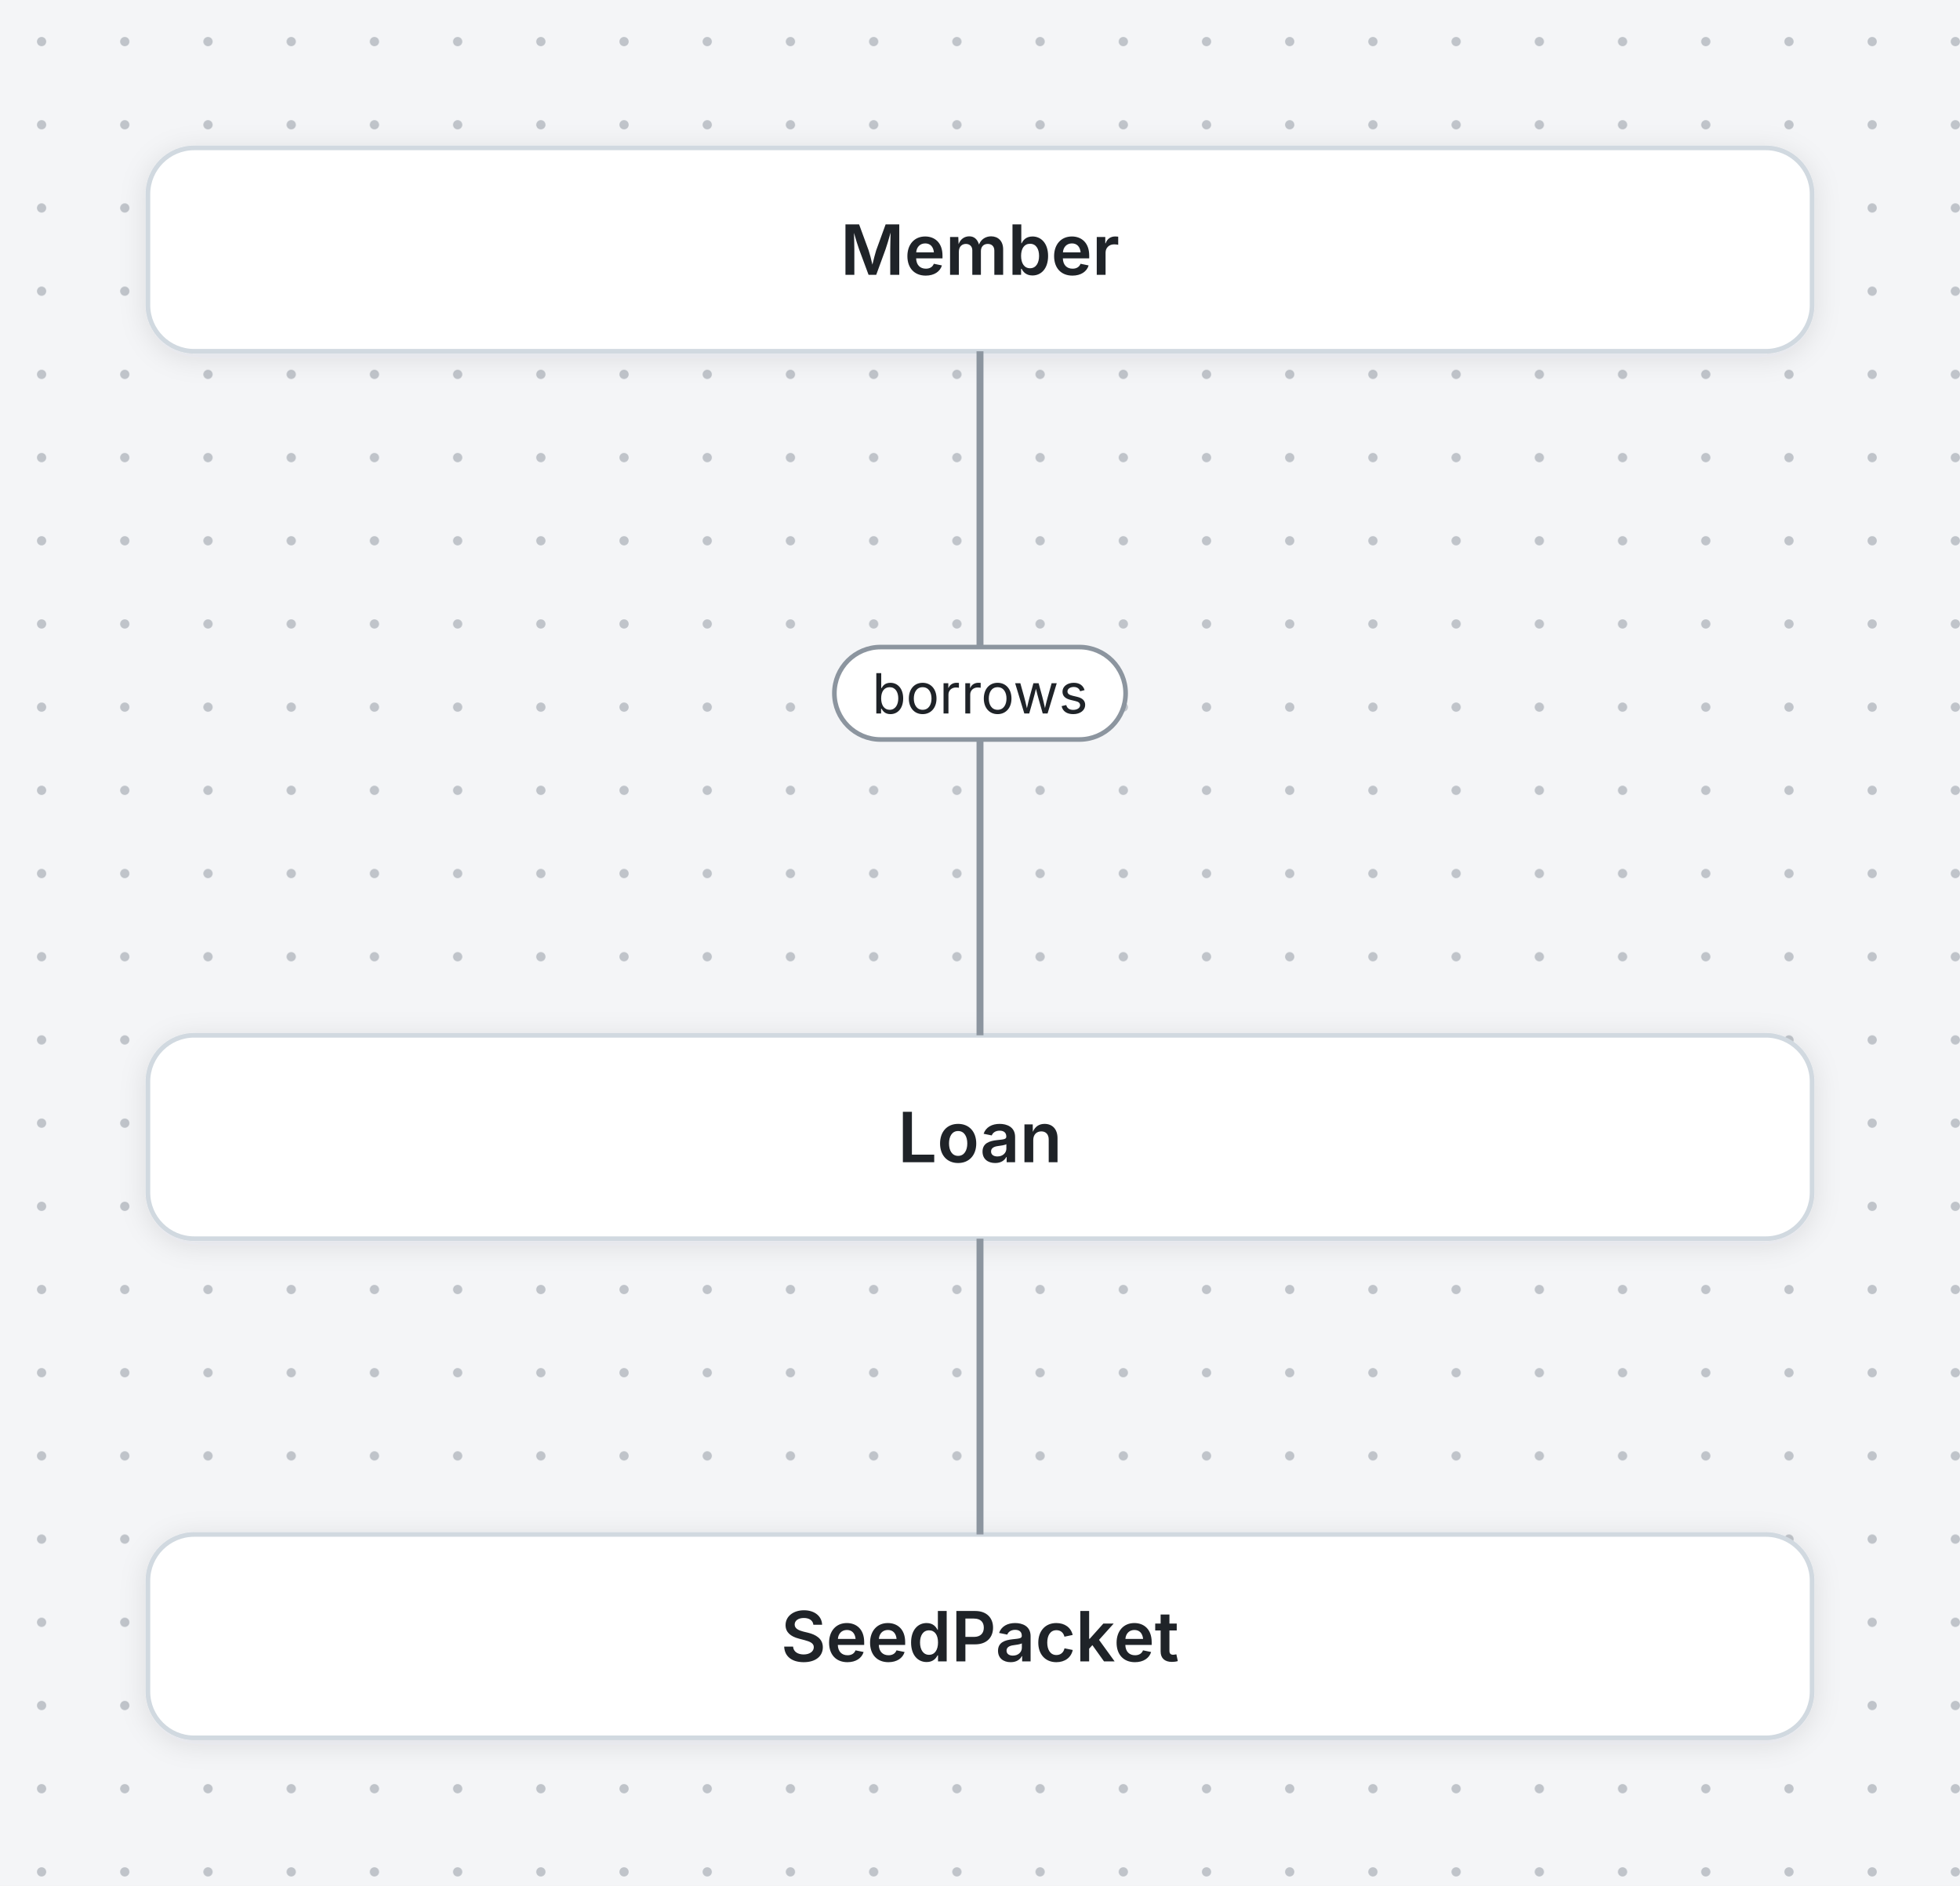
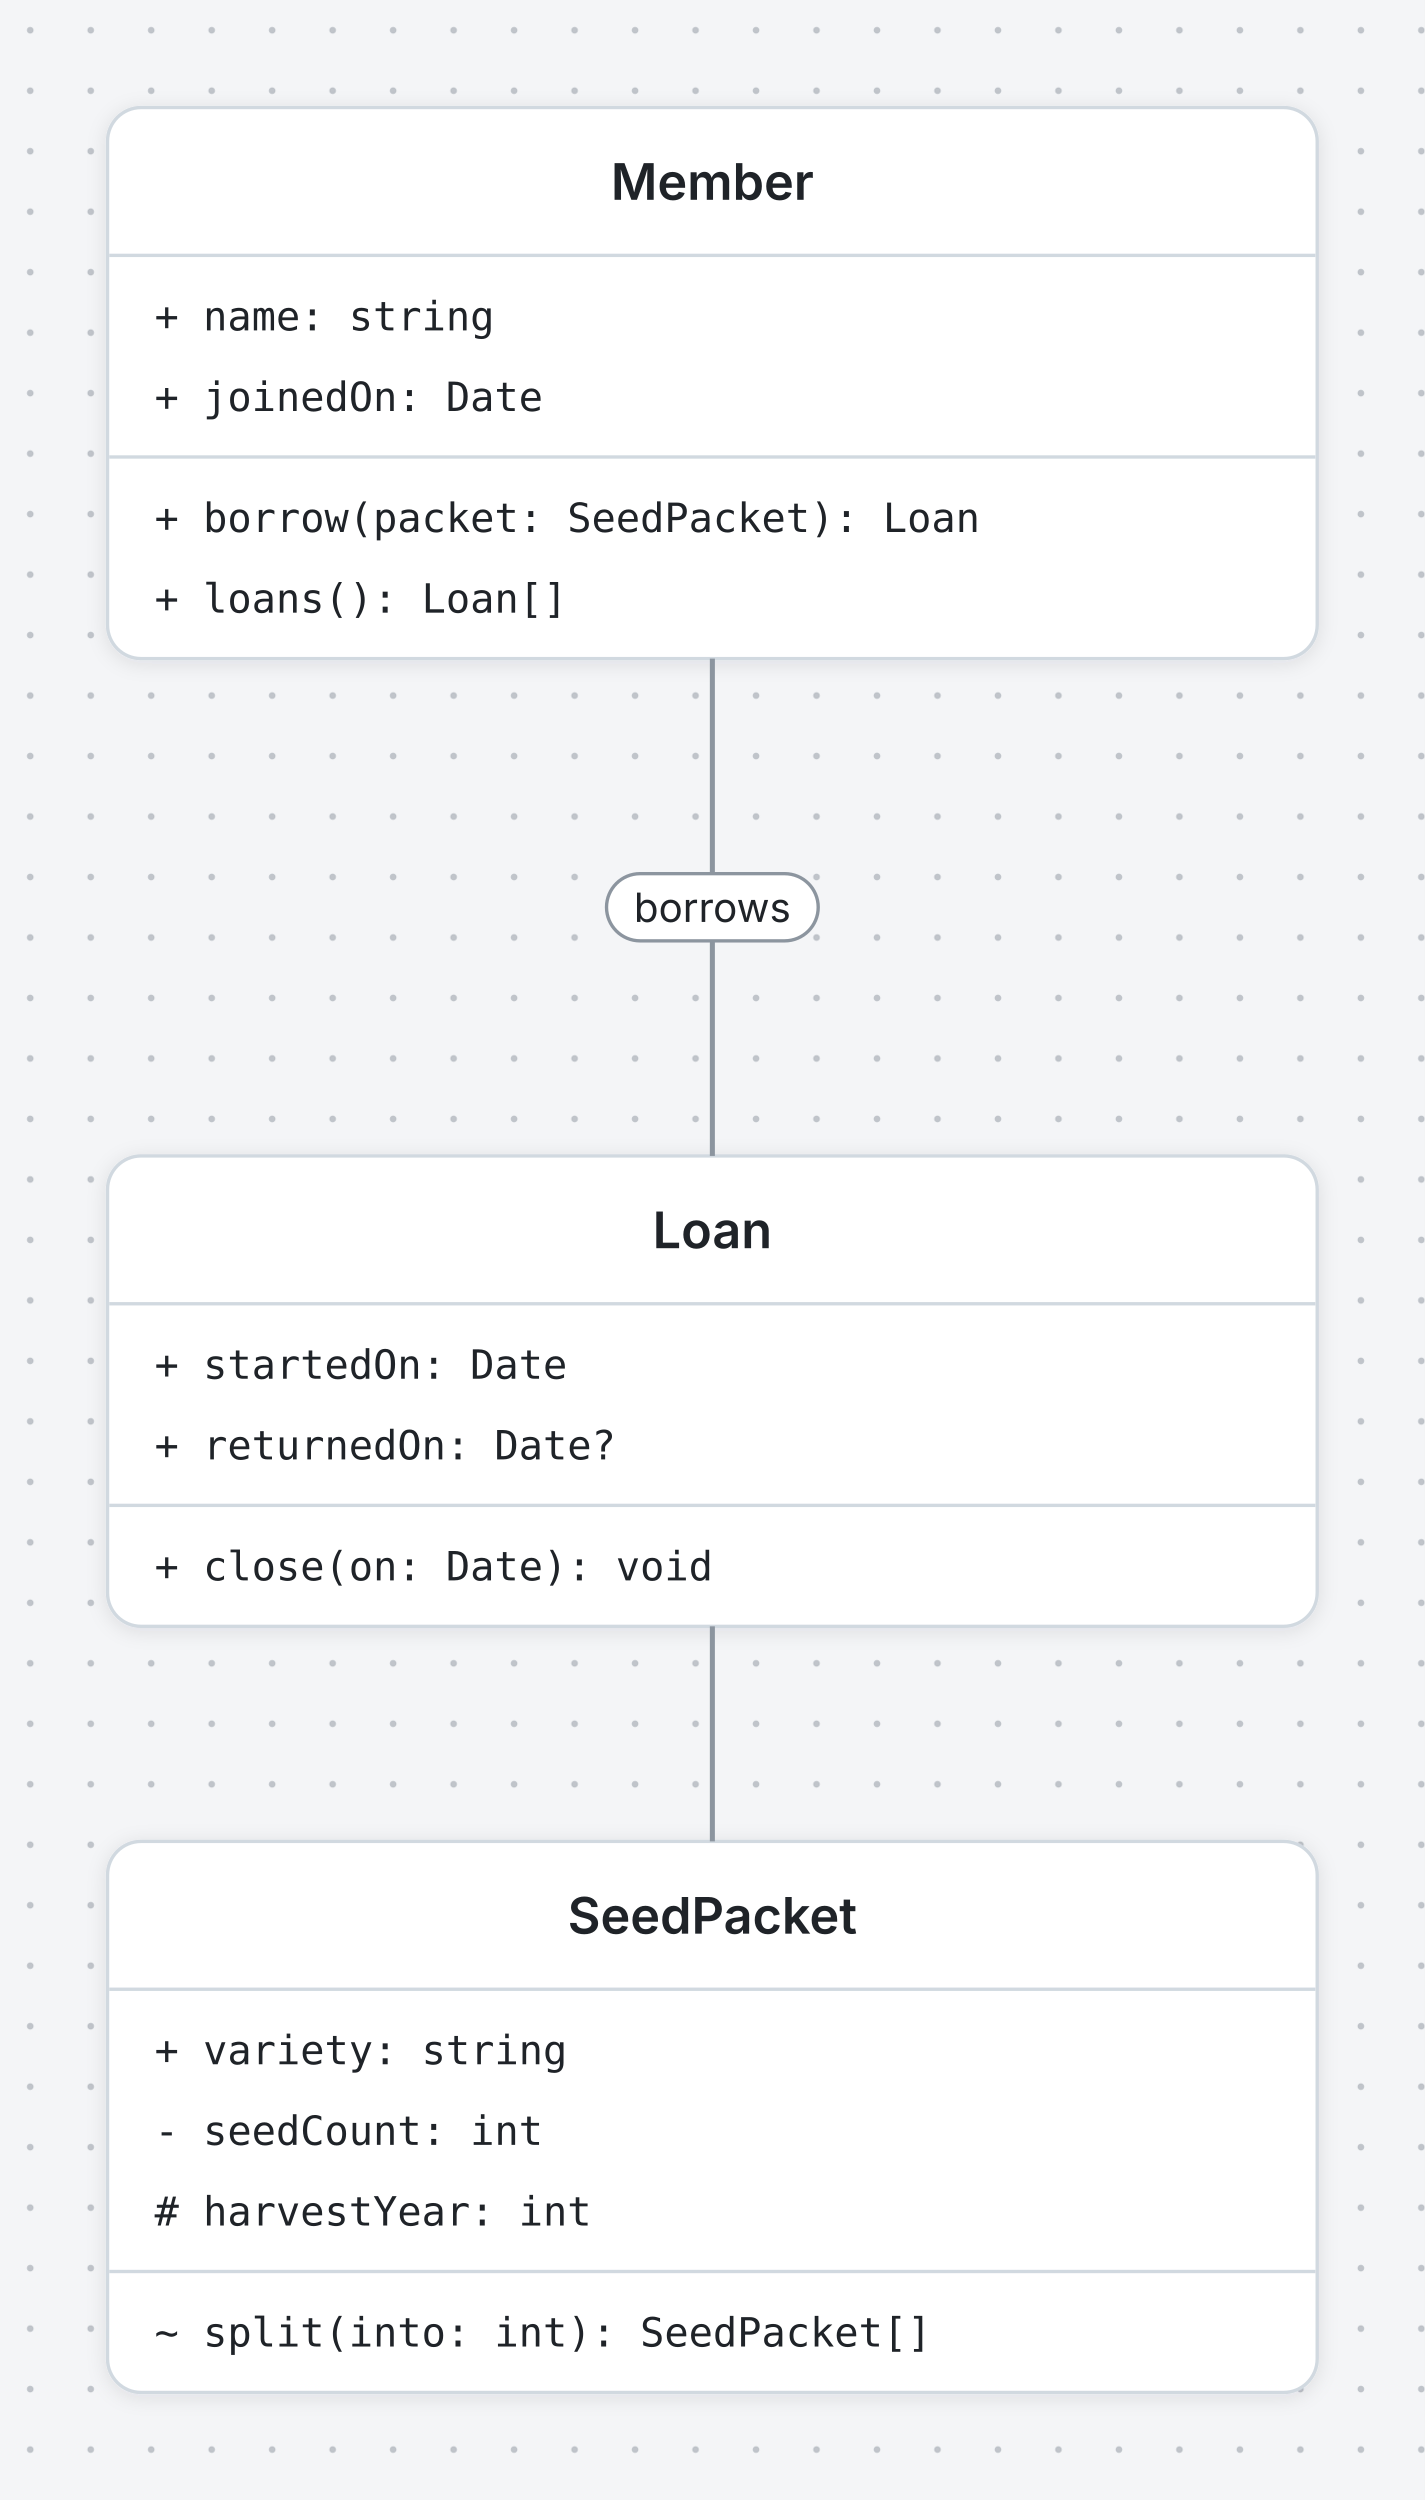
- <svg xmlns="http://www.w3.org/2000/svg" width="424" height="408" viewBox="0 0 424 408">
+ <svg xmlns="http://www.w3.org/2000/svg" width="424" height="744" viewBox="0 0 424 744">
  <defs>
    <pattern id="structa-grid-light" width="18" height="18" patternUnits="userSpaceOnUse">
      <circle cx="9" cy="9" r="1" fill="#8c959f" fill-opacity="0.5" />
    </pattern>
    <filter id="structa-shadow-light" x="-20%" y="-30%" width="140%" height="170%">
      <feDropShadow dx="0" dy="1" stdDeviation="3" flood-color="#1f2328" flood-opacity="0.1" />
    </filter>
  </defs>
-   <rect width="424" height="408" fill="#f4f5f7" />
-   <rect width="424" height="408" fill="url(#structa-grid-light)" />
+   <rect width="424" height="744" fill="#f4f5f7" />
+   <rect width="424" height="744" fill="url(#structa-grid-light)" />
  <g class="card" data-id="member" data-kind="class">
-     <rect x="32" y="32" width="360" height="44" rx="10" fill="#ffffff" stroke="#d1d9e0" stroke-width="1" filter="url(#structa-shadow-light)" />
+     <rect x="32" y="32" width="360" height="164" rx="10" fill="#ffffff" stroke="#d1d9e0" stroke-width="1" filter="url(#structa-shadow-light)" />
+     <line class="divider" x1="32.5" y1="76" x2="391.5" y2="76" stroke="#d1d9e0" stroke-width="1" />
+     <line class="divider" x1="32.5" y1="136" x2="391.5" y2="136" stroke="#d1d9e0" stroke-width="1" />
    <text x="212" y="59.46" font-family="Structa Inter, Inter, sans-serif" font-size="15" font-weight="600" fill="#1f2328" text-anchor="middle">Member</text>
+     <g class="row" data-id="properties[0]" data-kind="property">
+       <text x="46" y="98.32" font-family="Structa JetBrains Mono, JetBrains Mono, monospace" font-size="12" font-weight="400" fill="#1f2328">+ name: string</text>
+     </g>
+     <g class="row" data-id="properties[1]" data-kind="property">
+       <text x="46" y="122.32" font-family="Structa JetBrains Mono, JetBrains Mono, monospace" font-size="12" font-weight="400" fill="#1f2328">+ joinedOn: Date</text>
+     </g>
+     <g class="row" data-id="borrow" data-kind="method">
+       <text x="46" y="158.32" font-family="Structa JetBrains Mono, JetBrains Mono, monospace" font-size="12" font-weight="400" fill="#1f2328">+ borrow(packet: SeedPacket): Loan</text>
+     </g>
+     <g class="row" data-id="methods[1]" data-kind="method">
+       <text x="46" y="182.32" font-family="Structa JetBrains Mono, JetBrains Mono, monospace" font-size="12" font-weight="400" fill="#1f2328">+ loans(): Loan[]</text>
+     </g>
  </g>
  <g class="card" data-id="loan" data-kind="class">
-     <rect x="32" y="224" width="360" height="44" rx="10" fill="#ffffff" stroke="#d1d9e0" stroke-width="1" filter="url(#structa-shadow-light)" />
-     <text x="212" y="251.46" font-family="Structa Inter, Inter, sans-serif" font-size="15" font-weight="600" fill="#1f2328" text-anchor="middle">Loan</text>
+     <rect x="32" y="344" width="360" height="140" rx="10" fill="#ffffff" stroke="#d1d9e0" stroke-width="1" filter="url(#structa-shadow-light)" />
+     <line class="divider" x1="32.5" y1="388" x2="391.5" y2="388" stroke="#d1d9e0" stroke-width="1" />
+     <line class="divider" x1="32.5" y1="448" x2="391.5" y2="448" stroke="#d1d9e0" stroke-width="1" />
+     <text x="212" y="371.46" font-family="Structa Inter, Inter, sans-serif" font-size="15" font-weight="600" fill="#1f2328" text-anchor="middle">Loan</text>
+     <g class="row" data-id="properties[0]" data-kind="property">
+       <text x="46" y="410.32" font-family="Structa JetBrains Mono, JetBrains Mono, monospace" font-size="12" font-weight="400" fill="#1f2328">+ startedOn: Date</text>
+     </g>
+     <g class="row" data-id="properties[1]" data-kind="property">
+       <text x="46" y="434.32" font-family="Structa JetBrains Mono, JetBrains Mono, monospace" font-size="12" font-weight="400" fill="#1f2328">+ returnedOn: Date?</text>
+     </g>
+     <g class="row" data-id="methods[0]" data-kind="method">
+       <text x="46" y="470.32" font-family="Structa JetBrains Mono, JetBrains Mono, monospace" font-size="12" font-weight="400" fill="#1f2328">+ close(on: Date): void</text>
+     </g>
  </g>
  <g class="card" data-id="packet" data-kind="class">
-     <rect x="32" y="332" width="360" height="44" rx="10" fill="#ffffff" stroke="#d1d9e0" stroke-width="1" filter="url(#structa-shadow-light)" />
-     <text x="212" y="359.46" font-family="Structa Inter, Inter, sans-serif" font-size="15" font-weight="600" fill="#1f2328" text-anchor="middle">SeedPacket</text>
+     <rect x="32" y="548" width="360" height="164" rx="10" fill="#ffffff" stroke="#d1d9e0" stroke-width="1" filter="url(#structa-shadow-light)" />
+     <line class="divider" x1="32.5" y1="592" x2="391.5" y2="592" stroke="#d1d9e0" stroke-width="1" />
+     <line class="divider" x1="32.5" y1="676" x2="391.5" y2="676" stroke="#d1d9e0" stroke-width="1" />
+     <text x="212" y="575.46" font-family="Structa Inter, Inter, sans-serif" font-size="15" font-weight="600" fill="#1f2328" text-anchor="middle">SeedPacket</text>
+     <g class="row" data-id="properties[0]" data-kind="property">
+       <text x="46" y="614.32" font-family="Structa JetBrains Mono, JetBrains Mono, monospace" font-size="12" font-weight="400" fill="#1f2328">+ variety: string</text>
+     </g>
+     <g class="row" data-id="properties[1]" data-kind="property">
+       <text x="46" y="638.32" font-family="Structa JetBrains Mono, JetBrains Mono, monospace" font-size="12" font-weight="400" fill="#1f2328">- seedCount: int</text>
+     </g>
+     <g class="row" data-id="properties[2]" data-kind="property">
+       <text x="46" y="662.32" font-family="Structa JetBrains Mono, JetBrains Mono, monospace" font-size="12" font-weight="400" fill="#1f2328"># harvestYear: int</text>
+     </g>
+     <g class="row" data-id="methods[0]" data-kind="method">
+       <text x="46" y="698.32" font-family="Structa JetBrains Mono, JetBrains Mono, monospace" font-size="12" font-weight="400" fill="#1f2328">~ split(into: int): SeedPacket[]</text>
+     </g>
  </g>
  <g class="line" data-id="edges[0]" data-kind="association" data-from="member" data-to="loan">
-     <path d="M212 76 L212 224" fill="none" stroke="#8c959f" stroke-width="1.5" stroke-linejoin="round" />
+     <path d="M212 196 L212 344" fill="none" stroke="#8c959f" stroke-width="1.5" stroke-linejoin="round" />
  </g>
  <g class="line" data-id="edges[1]" data-kind="association" data-from="loan" data-to="packet">
-     <path d="M212 268 L212 332" fill="none" stroke="#8c959f" stroke-width="1.5" stroke-linejoin="round" />
+     <path d="M212 484 L212 548" fill="none" stroke="#8c959f" stroke-width="1.5" stroke-linejoin="round" />
  </g>
  <g class="line-labels">
    <g class="line-label" data-line="edges[0]">
-       <rect x="180.5" y="140" width="63" height="20" rx="10" fill="#ffffff" stroke="#8c959f" stroke-width="1" />
-       <text x="212" y="154.37" font-family="Structa Inter, Inter, sans-serif" font-size="12" font-weight="400" fill="#1f2328" text-anchor="middle">borrows</text>
+       <rect x="180.5" y="260" width="63" height="20" rx="10" fill="#ffffff" stroke="#8c959f" stroke-width="1" />
+       <text x="212" y="274.37" font-family="Structa Inter, Inter, sans-serif" font-size="12" font-weight="400" fill="#1f2328" text-anchor="middle">borrows</text>
    </g>
  </g>
</svg>
